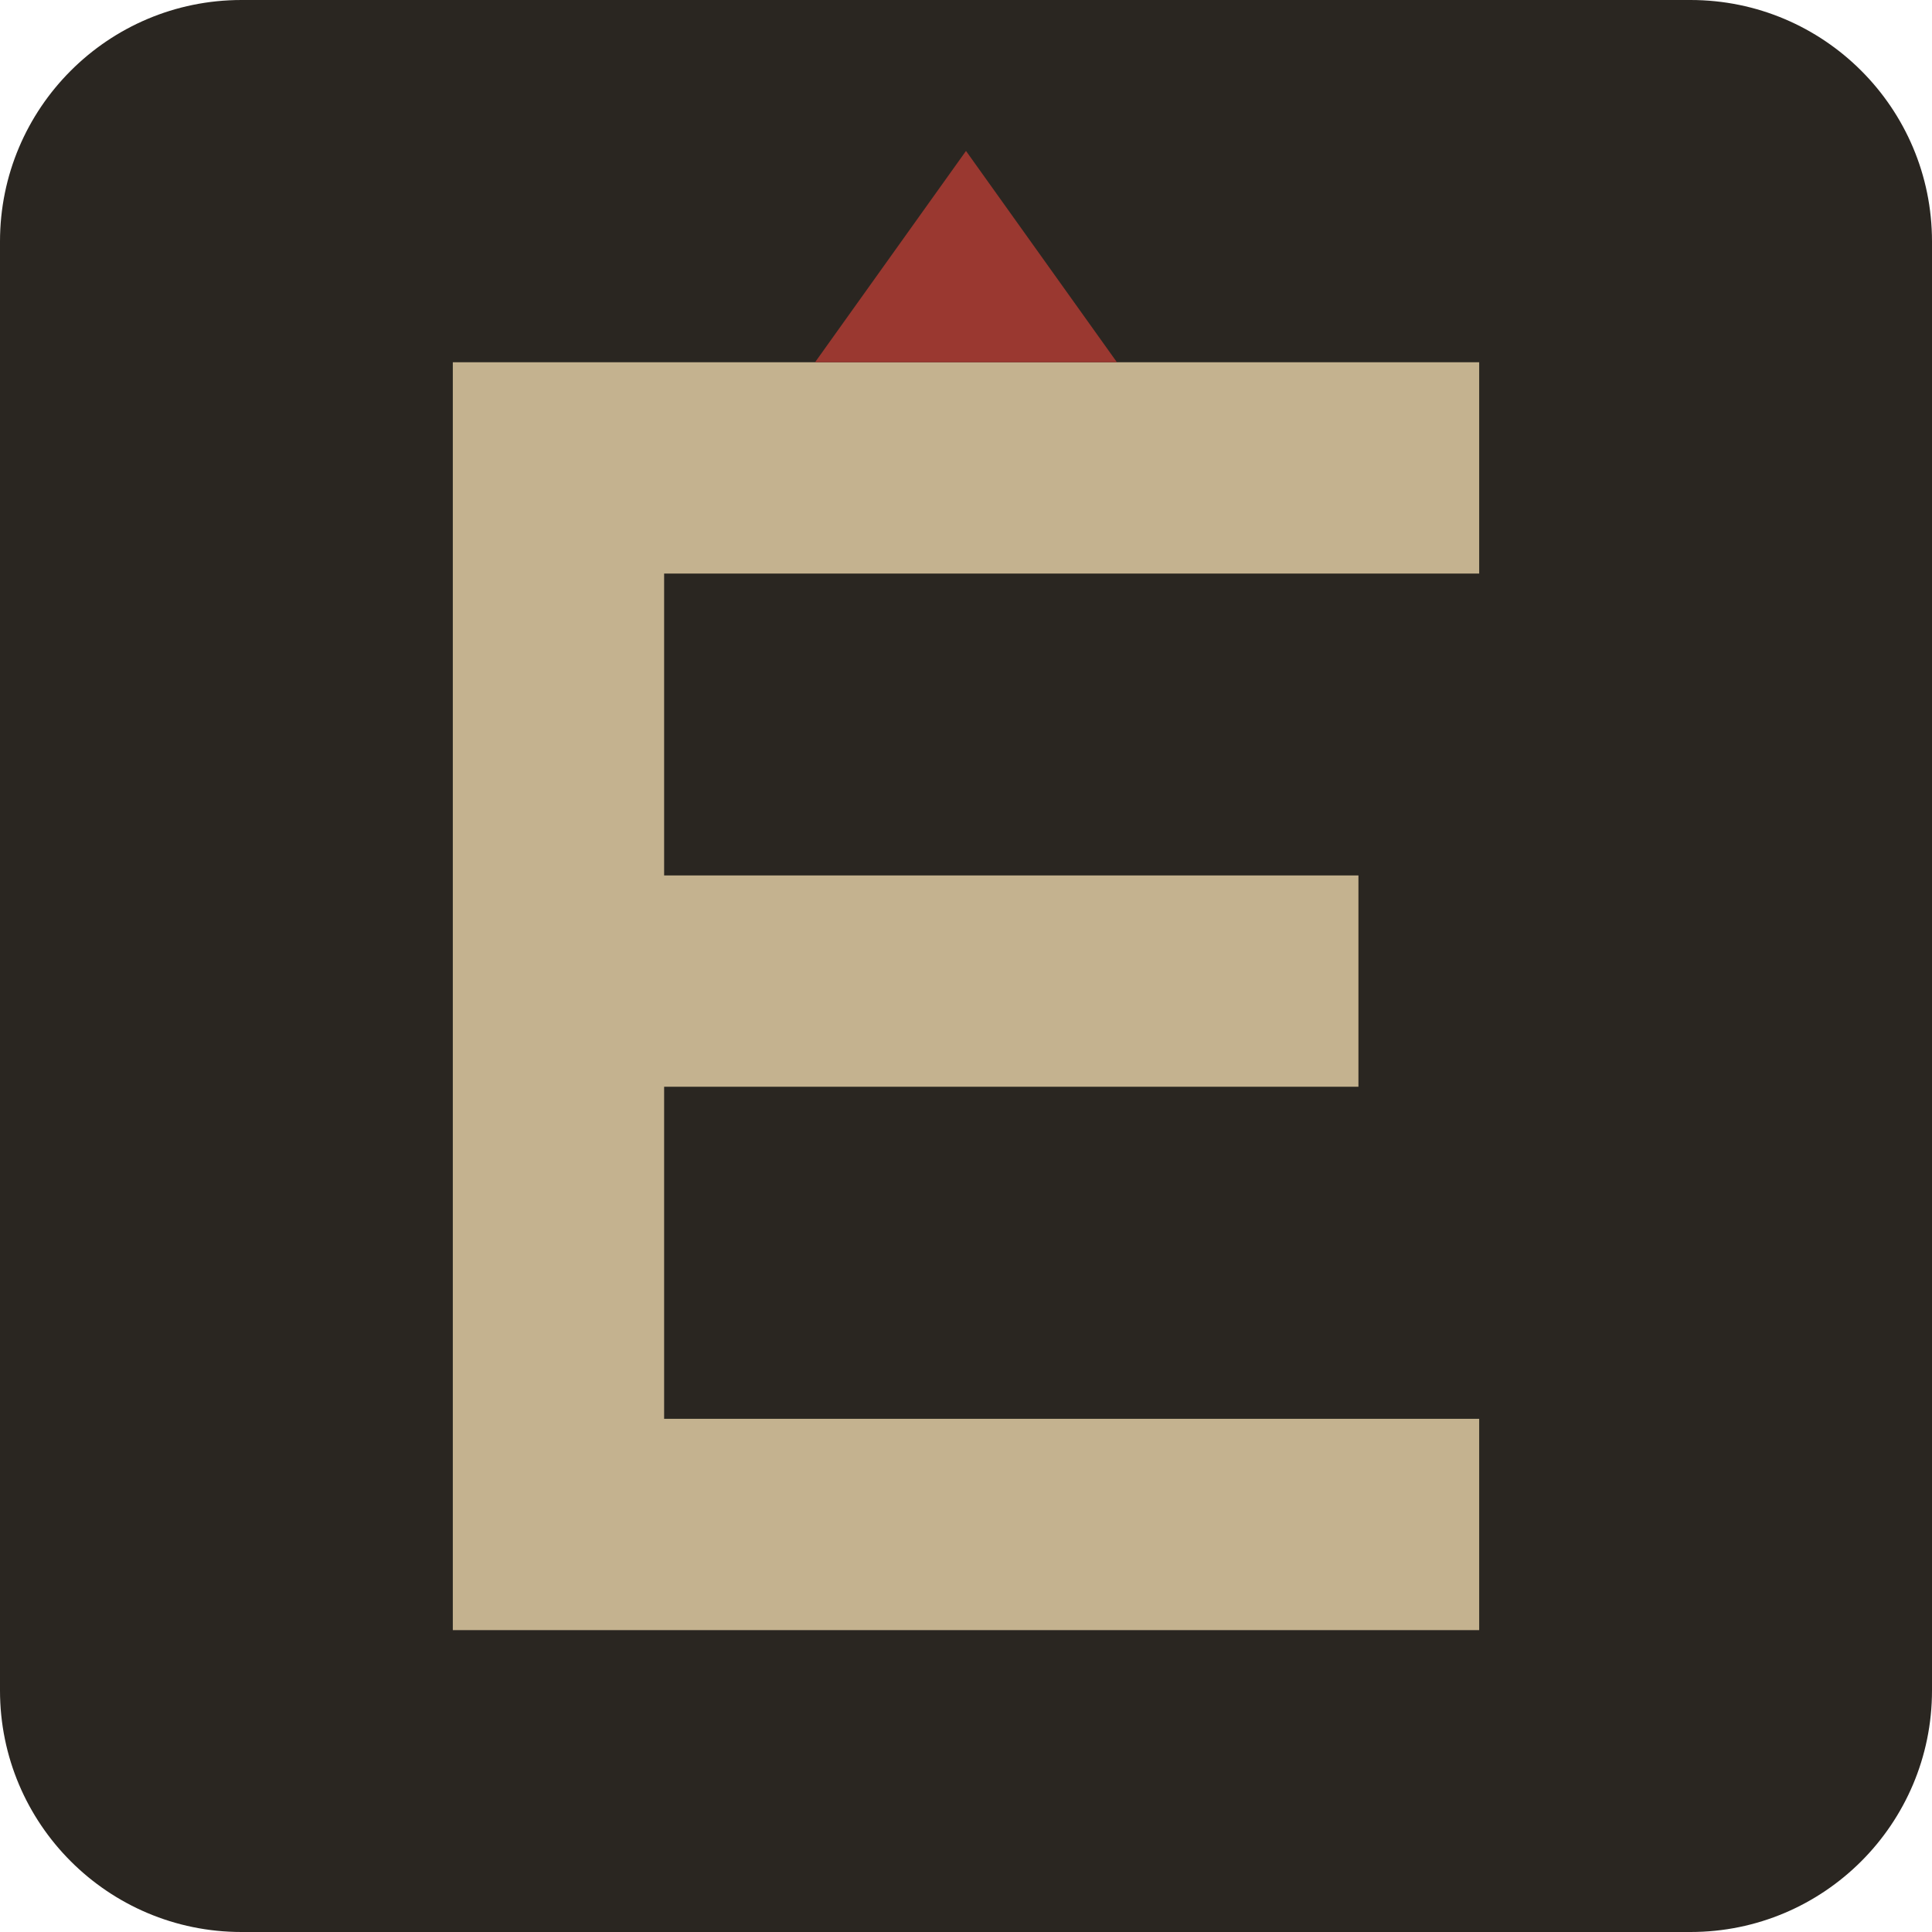
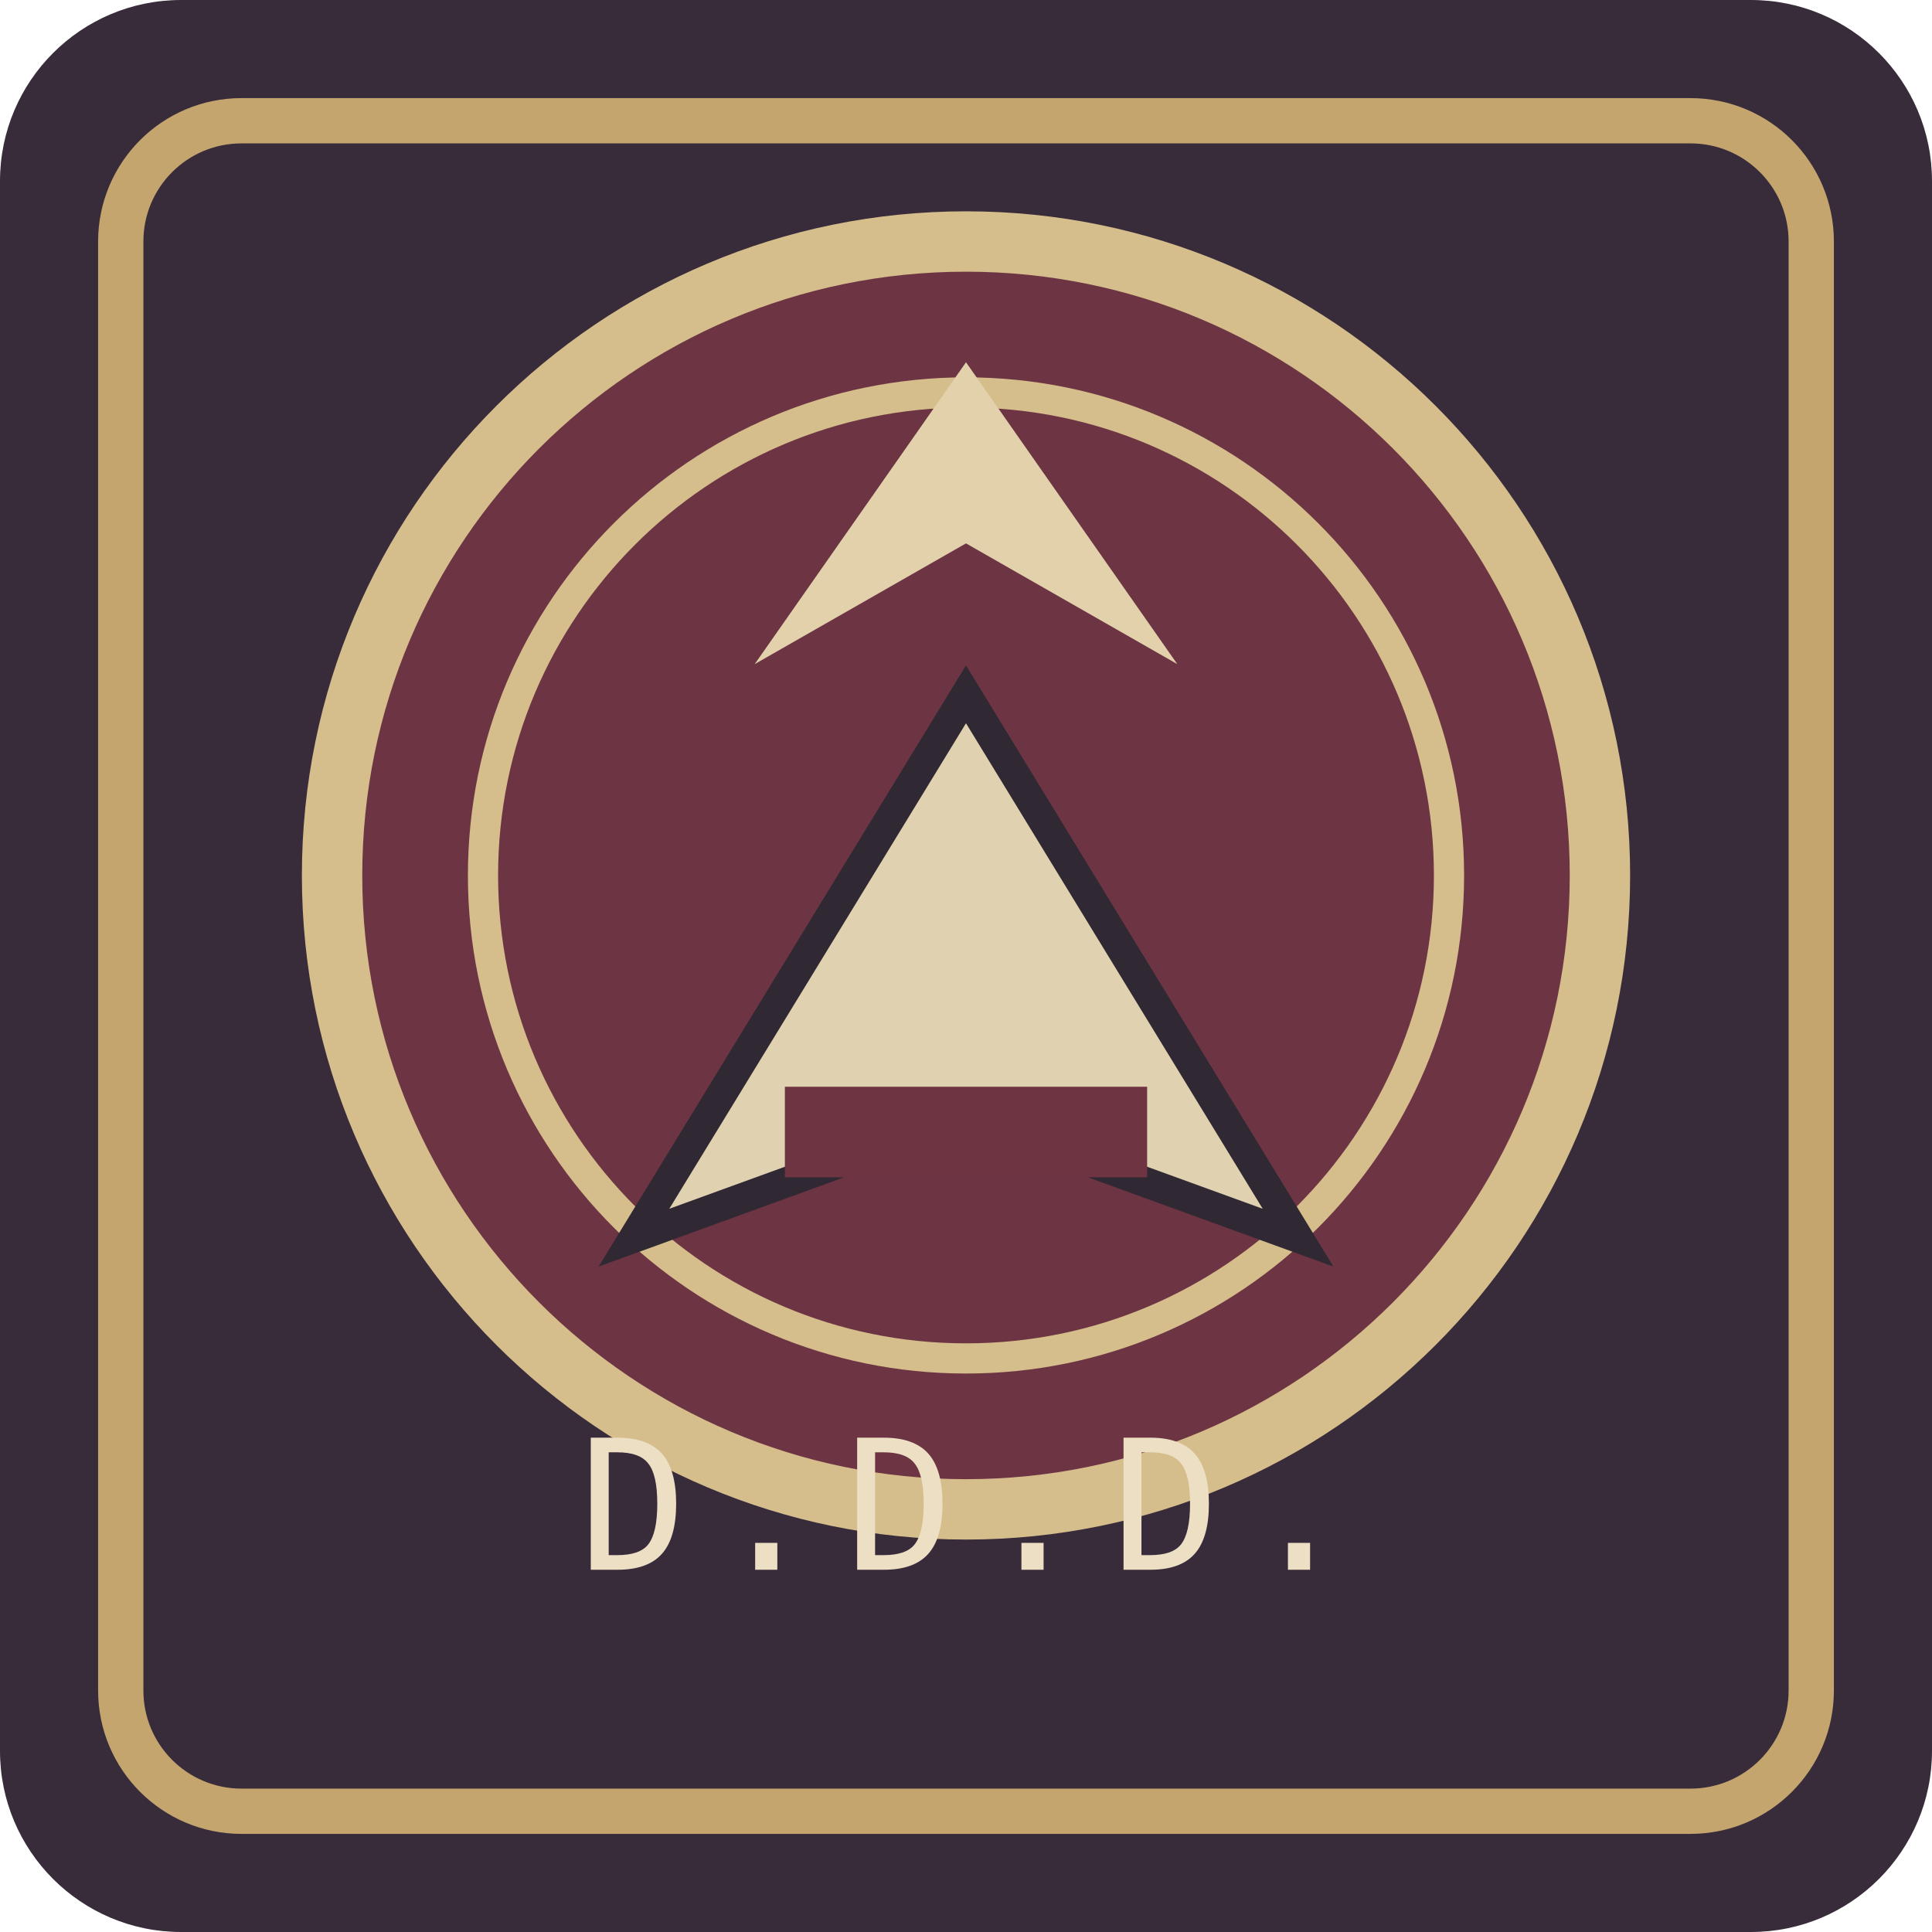
<svg xmlns="http://www.w3.org/2000/svg" viewBox="0 0 64 64">
-   <rect width="64" height="64" rx="8" fill="#2a2621" />
-   <path d="M15 12h34v7H22v10h23v7H22v11h27v7H15z" fill="#c4b28f" />
-   <path d="M32 5 37 12H27z" fill="#9a3830" />
+   <rect width="64" height="64" rx="6" fill="#382b3a" />
+   <rect x="4" y="4" width="56" height="56" rx="4" fill="none" stroke="#c4a56e" stroke-width="1.5" />
+   <circle cx="32" cy="29" r="21" fill="#6d3543" stroke="#d5bd8c" stroke-width="2" />
+   <circle cx="32" cy="29" r="16" fill="none" stroke="#d5bd8c" stroke-width="1" />
+   <path d="M32 12 39 22 32 18 25 22Z" fill="#e2d1aa" />
+   <path d="M21 41 32 23 43 41 32 37Z" fill="#e0d2b1" stroke="#302832" stroke-width="1" />
+   <path d="M26 36h12v3H26z" fill="#6f3441" />
+   <text x="32" y="52" text-anchor="middle" font-family="monospace" font-size="6" letter-spacing=".8" fill="#eddfc4">D.D.D.</text>
</svg>
